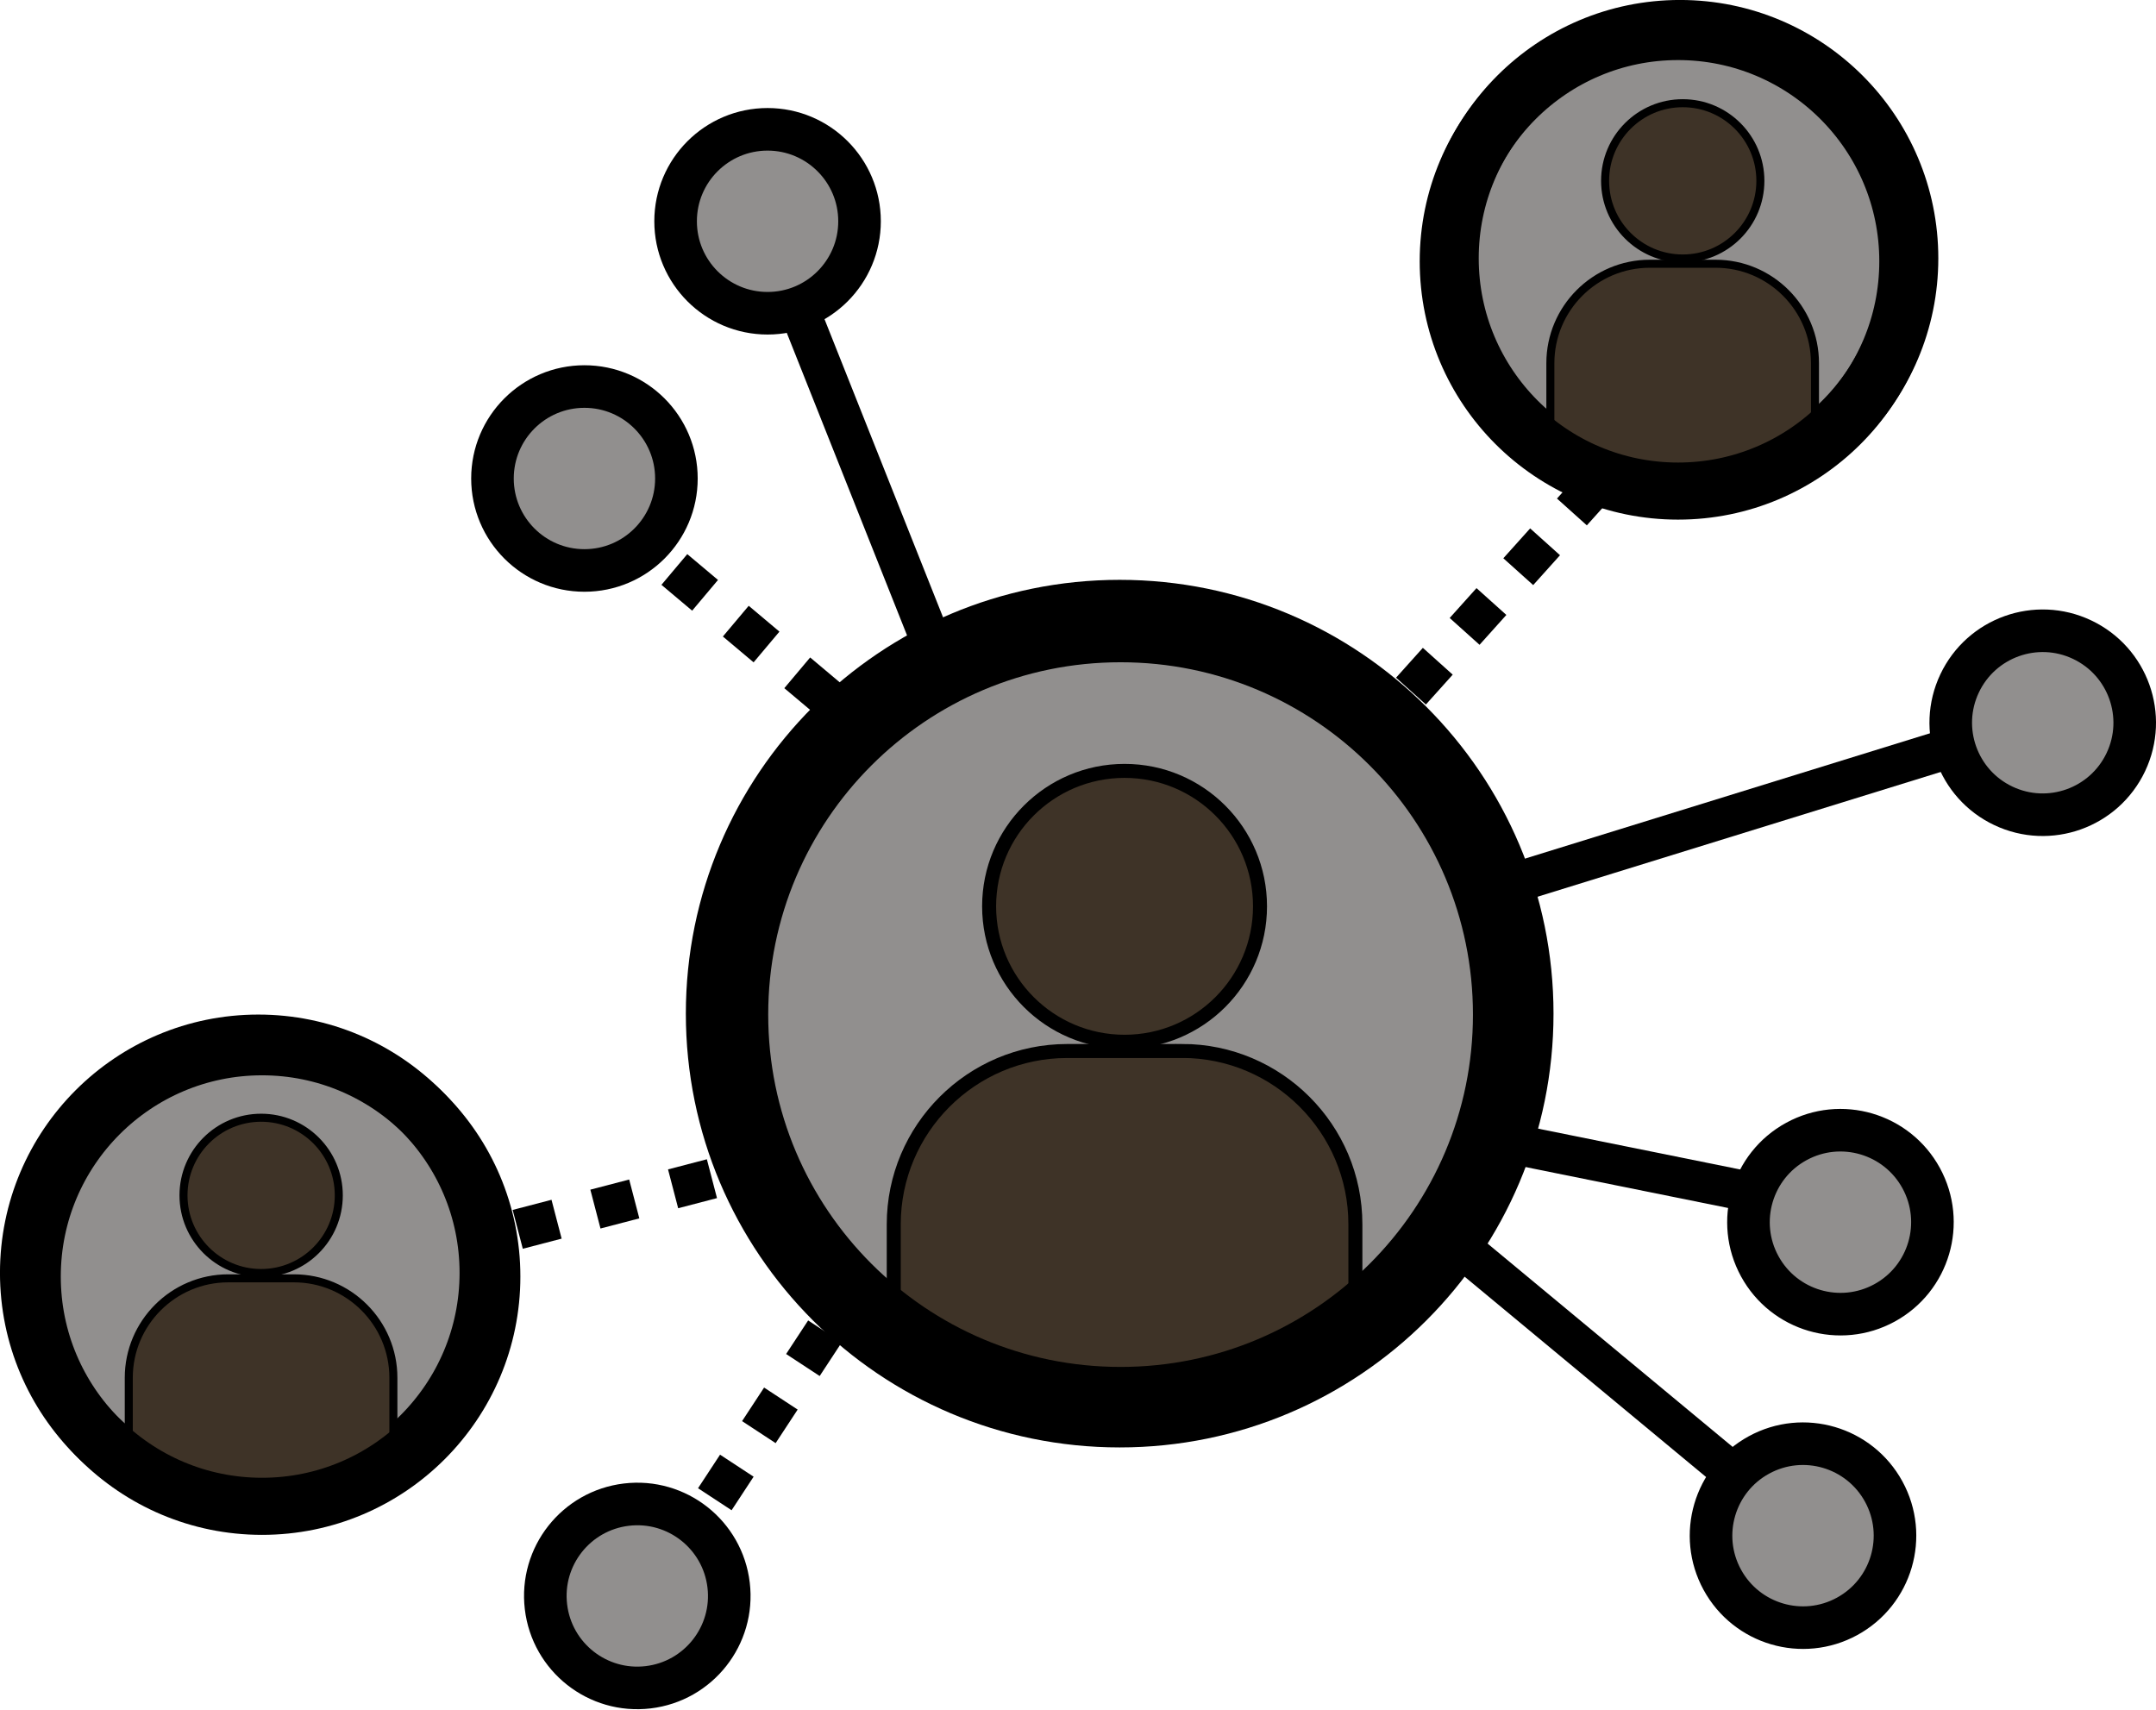
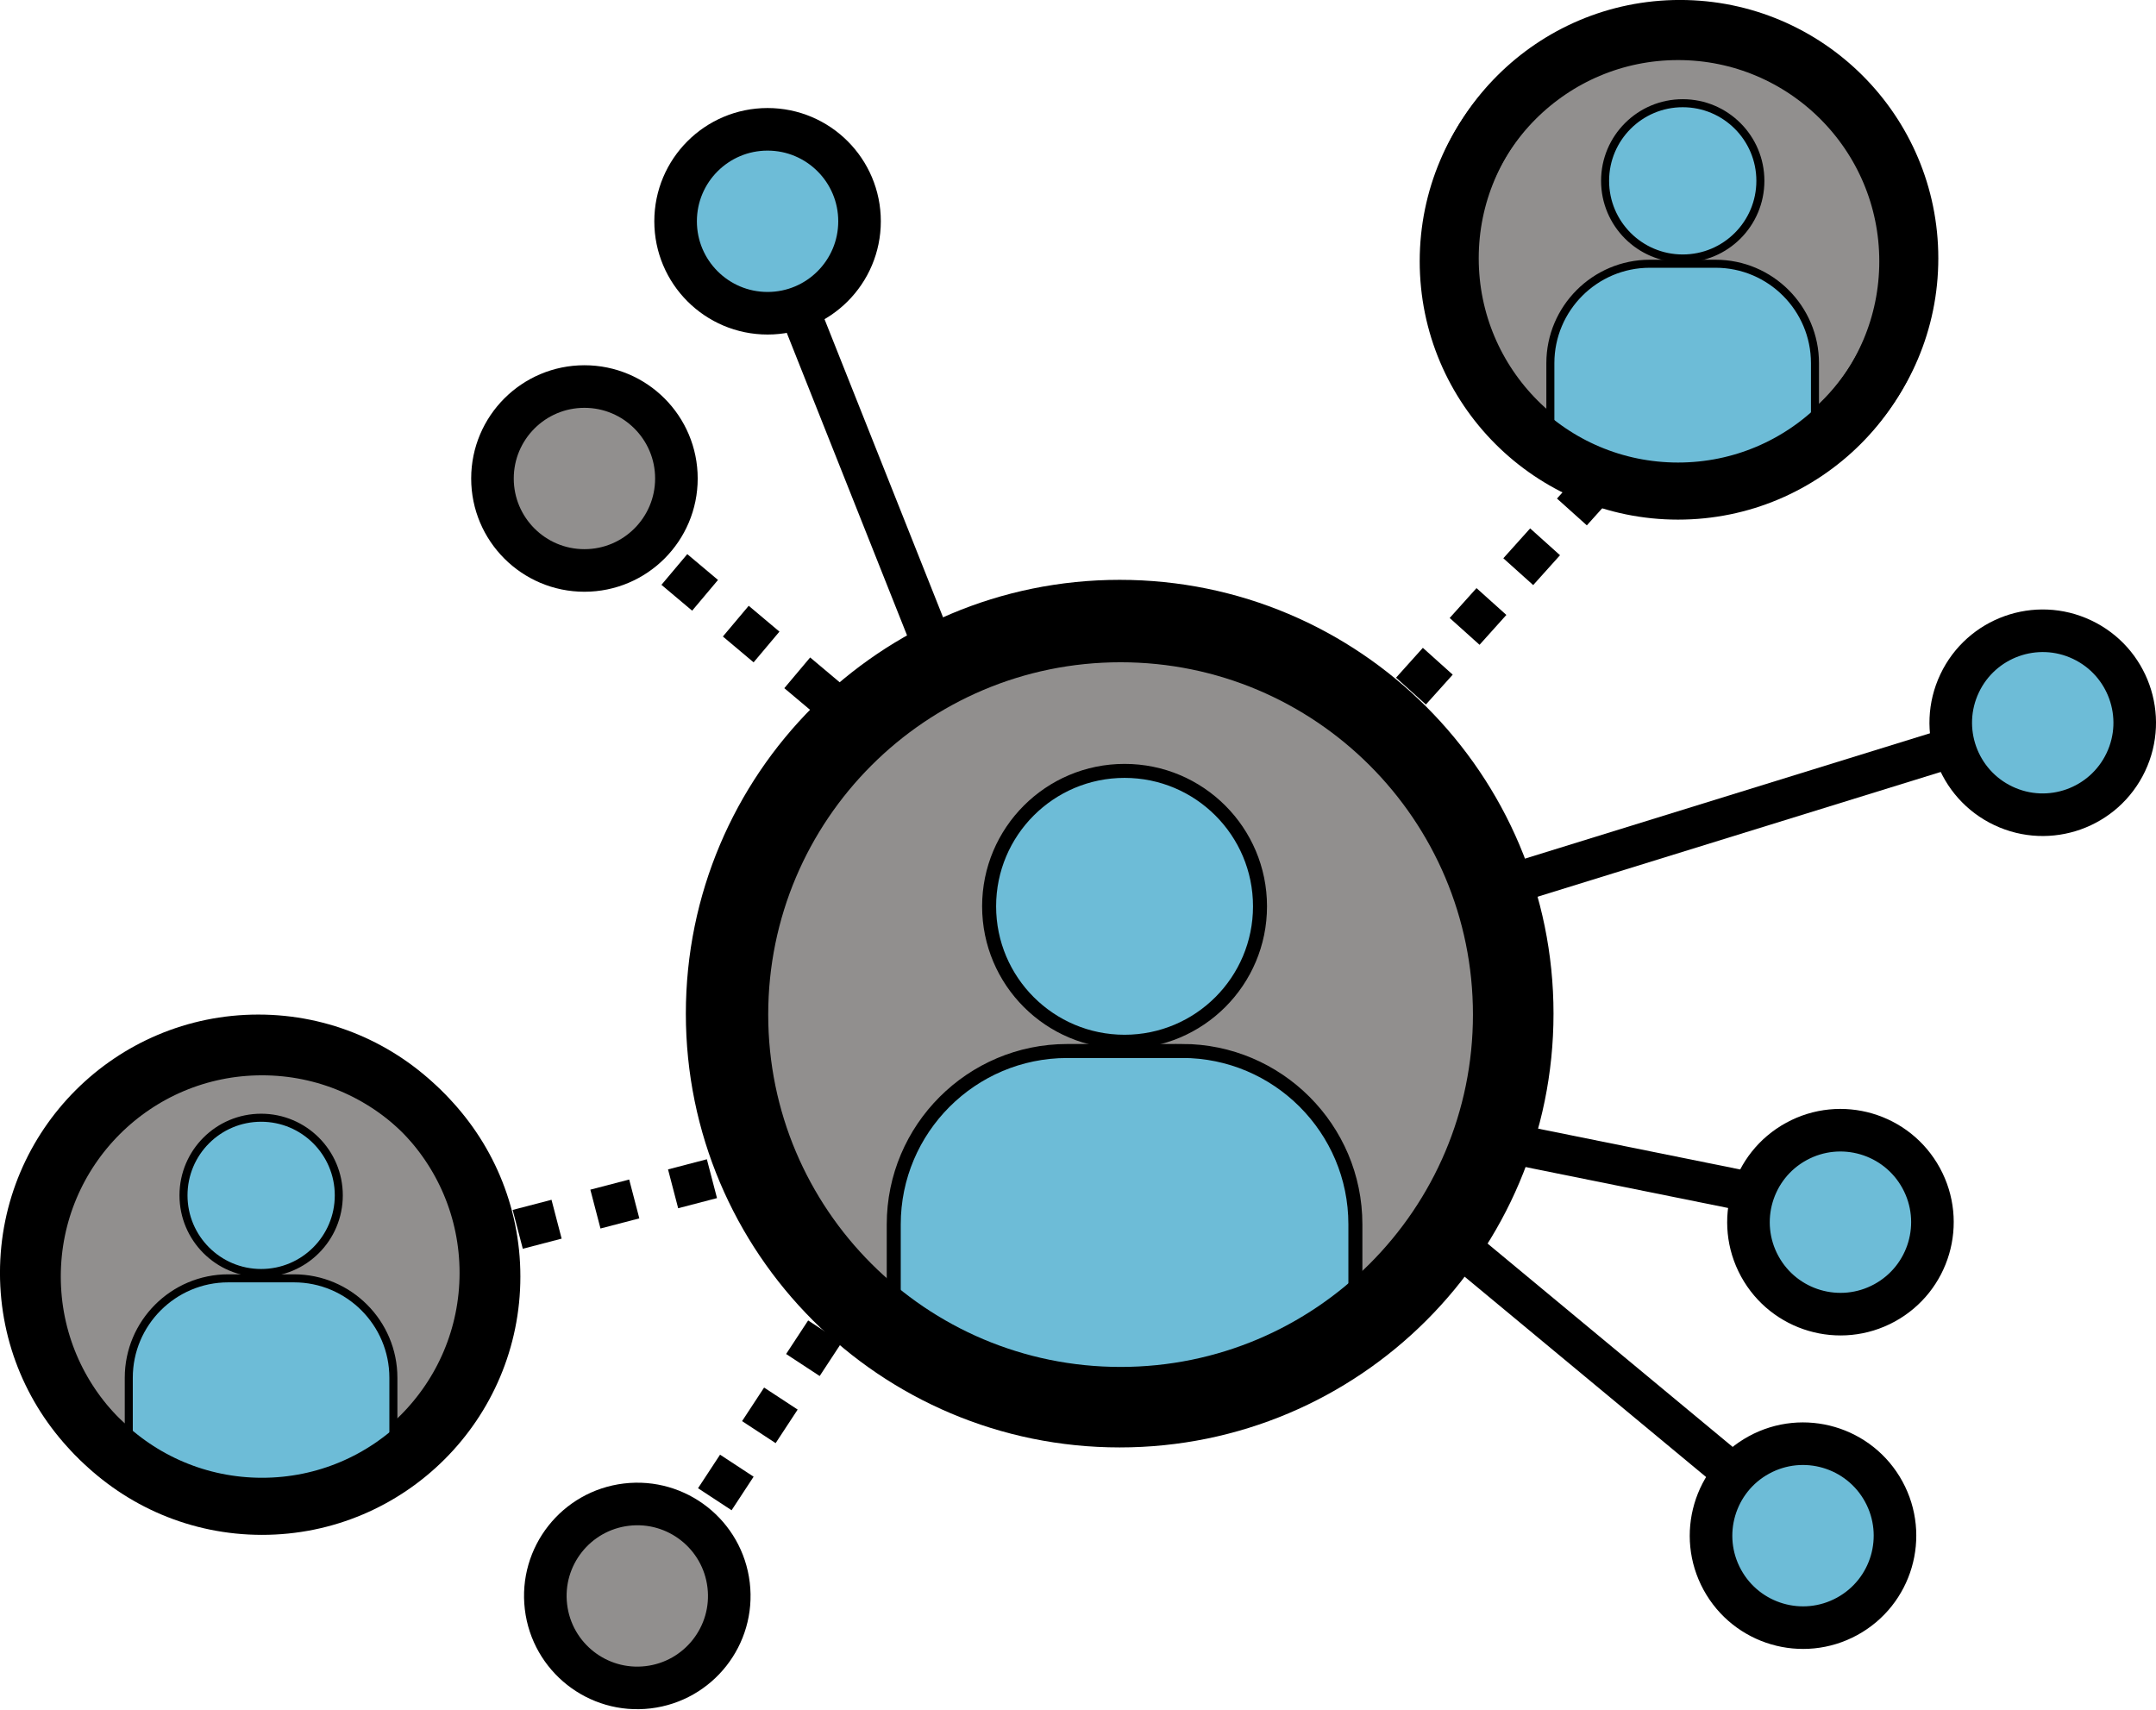
<svg xmlns="http://www.w3.org/2000/svg" id="Layer_5" enable-background="new 0 0 64 64" height="212.927" viewBox="0 0 33.57 26.616" width="268.558" version="1.1">
  <defs id="defs34723">
    <marker style="overflow:visible;" id="Arrow2Mend" refX="0.0" refY="0.0" orient="auto">
      <path transform="scale(0.6) rotate(180) translate(0,0)" d="M 8.719,4.034 L -2.207,0.016 L 8.719,-4.002 C 6.973,-1.63 6.983,1.616 8.719,4.034 z " style="fill-rule:evenodd;stroke-width:0.625;stroke-linejoin:round;stroke:#000000;stroke-opacity:1;fill:#918f8e;fill-opacity:1" id="path36381" />
    </marker>
  </defs>
  <circle style="opacity:0.998;fill:#918f8e;fill-opacity:1;fill-rule:evenodd;stroke:#000000;stroke-width:0.889;stroke-linecap:round;stroke-miterlimit:4;stroke-dasharray:none;stroke-opacity:1" id="path36108" cx="26.158" cy="4.022" r="3.578" />
-   <circle cx="26.201" cy="2.816" r="1.209" id="circle35298" style="fill:#3e3327;fill-opacity:1;stroke:#000000;stroke-width:0.125;stroke-opacity:1" />
-   <path d="m 26.714,4.107 h -1.026 c -0.854,0 -1.548,0.695 -1.548,1.548 v 1.255 l 0.003,0.02 0.086,0.027 c 0.815,0.254 1.522,0.339 2.104,0.339 1.138,0 1.797,-0.324 1.838,-0.345 l 0.081,-0.041 h 0.008 V 5.655 c 3.8e-4,-0.853 -0.694,-1.548 -1.547,-1.548 z" id="path35306" style="fill:#3e3327;fill-opacity:1;stroke:#000000;stroke-width:0.125;stroke-opacity:1" />
+   <circle cx="26.201" cy="2.816" r="1.209" id="circle35298" style="fill:#6dbcd7;fill-opacity:1;stroke:#000000;stroke-width:0.125;stroke-opacity:1" />
+   <path d="m 26.714,4.107 h -1.026 c -0.854,0 -1.548,0.695 -1.548,1.548 v 1.255 l 0.003,0.02 0.086,0.027 c 0.815,0.254 1.522,0.339 2.104,0.339 1.138,0 1.797,-0.324 1.838,-0.345 l 0.081,-0.041 h 0.008 V 5.655 c 3.8e-4,-0.853 -0.694,-1.548 -1.547,-1.548 z" id="path35306" style="fill:#6dbcd7;fill-opacity:1;stroke:#000000;stroke-width:0.125;stroke-opacity:1" />
  <g id="g36113-1" transform="translate(-94.15486,-6.134027)" style="fill:#918f8e;fill-opacity:1;stroke:#000000;stroke-opacity:1">
    <circle style="opacity:0.998;fill:#918f8e;fill-opacity:1;fill-rule:evenodd;stroke:#000000;stroke-width:0.889;stroke-linecap:round;stroke-miterlimit:4;stroke-dasharray:none;stroke-opacity:1" id="path36108-5" cx="98.177" cy="25.955" r="3.578" />
-     <circle cx="98.221" cy="24.748" r="1.209" id="circle35298-1" style="fill:#3e3327;fill-opacity:1;stroke:#000000;stroke-width:0.125;stroke-opacity:1" />
-     <path d="m 98.734,26.04 h -1.026 c -0.854,0 -1.548,0.695 -1.548,1.548 v 1.255 l 0.003,0.02 0.086,0.027 c 0.815,0.254 1.522,0.339 2.104,0.339 1.138,0 1.797,-0.324 1.838,-0.345 l 0.081,-0.041 h 0.008 v -1.255 c 3.8e-4,-0.853 -0.694,-1.548 -1.547,-1.548 z" id="path35306-6" style="fill:#3e3327;fill-opacity:1;stroke:#000000;stroke-width:0.125;stroke-opacity:1" />
+     <circle cx="98.221" cy="24.748" r="1.209" id="circle35298-1" style="fill:#6dbcd7;fill-opacity:1;stroke:#000000;stroke-width:0.125;stroke-opacity:1" />
+     <path d="m 98.734,26.04 h -1.026 c -0.854,0 -1.548,0.695 -1.548,1.548 v 1.255 l 0.003,0.02 0.086,0.027 c 0.815,0.254 1.522,0.339 2.104,0.339 1.138,0 1.797,-0.324 1.838,-0.345 l 0.081,-0.041 h 0.008 v -1.255 c 3.8e-4,-0.853 -0.694,-1.548 -1.547,-1.548 z" id="path35306-6" style="fill:#6dbcd7;fill-opacity:1;stroke:#000000;stroke-width:0.125;stroke-opacity:1" />
  </g>
  <circle style="opacity:0.998;fill:#918f8e;fill-rule:evenodd;stroke:#000000;stroke-width:1.026;stroke-linecap:round;stroke-miterlimit:4;stroke-dasharray:none;stroke-opacity:1;fill-opacity:1" id="path36108-5-6" cx="17.434" cy="15.784" r="6.242" />
-   <circle cx="17.51" cy="14.113" r="2.109" id="circle35298-1-8" style="fill:#3e3327;stroke-width:0.218;stroke:#000000;stroke-opacity:1;fill-opacity:1" />
-   <path d="m 18.405,16.366 h -1.789 c -1.489,0 -2.7,1.212 -2.7,2.7 v 2.189 l 0.006,0.034 0.15,0.047 c 1.421,0.444 2.655,0.592 3.671,0.592 1.985,0 3.135,-0.566 3.206,-0.602 l 0.141,-0.072 h 0.014 v -2.189 c 6.63e-4,-1.489 -1.211,-2.7 -2.699,-2.7 z" id="path35306-6-6" style="fill:#3e3327;stroke-width:0.218;stroke:#000000;stroke-opacity:1;fill-opacity:1" />
+   <circle cx="17.51" cy="14.113" id="circle35298-1-8" style="fill:#6dbcd7;fill-opacity:1;stroke:#000000;stroke-width:0.218;stroke-opacity:1" r="2.109" />
+   <path d="m 18.405,16.366 h -1.789 c -1.489,0 -2.7,1.212 -2.7,2.7 v 2.189 l 0.006,0.034 0.15,0.047 c 1.421,0.444 2.655,0.592 3.671,0.592 1.985,0 3.135,-0.566 3.206,-0.602 l 0.141,-0.072 h 0.014 v -2.189 c 6.63e-4,-1.489 -1.211,-2.7 -2.699,-2.7 z" id="path35306-6-6" style="fill:#6dbcd7;stroke-width:0.218;stroke:#000000;stroke-opacity:1;fill-opacity:1" />
  <circle style="opacity:0.998;fill:#918f8e;fill-rule:evenodd;stroke:#000000;stroke-width:0.663;stroke-linecap:round;stroke-miterlimit:4;stroke-dasharray:none;stroke-opacity:1;fill-opacity:1" id="path36184" cx="9.1" cy="7.451" r="1.432" />
  <path style="fill:#918f8e;stroke:#000000;stroke-width:0.625;stroke-linecap:butt;stroke-linejoin:miter;stroke-miterlimit:4;stroke-dasharray:0.625,0.625;stroke-opacity:1;fill-opacity:1;stroke-dashoffset:0.688" d="m 10.07,8.506 2.963,2.492" id="path36186" />
  <g id="g36190-9" transform="translate(-65.78256,-16.47633)" style="fill:#918f8e;fill-opacity:1;stroke:#000000;stroke-opacity:1">
-     <circle style="opacity:0.998;fill:#918f8e;fill-opacity:1;fill-rule:evenodd;stroke:#000000;stroke-width:0.663;stroke-linecap:round;stroke-miterlimit:4;stroke-dasharray:none;stroke-opacity:1" id="path36184-5" cx="77.734" cy="19.922" r="1.432" />
+     <circle style="opacity:0.998;fill:#6dbcd7;fill-opacity:1;fill-rule:evenodd;stroke:#000000;stroke-width:0.663;stroke-linecap:round;stroke-miterlimit:4;stroke-dasharray:none;stroke-opacity:1" id="path36184-5" cx="77.734" cy="19.922" r="1.432" />
    <path style="fill:#918f8e;fill-opacity:1;stroke:#000000;stroke-width:0.625;stroke-linecap:butt;stroke-linejoin:miter;stroke-miterlimit:4;stroke-dasharray:none;stroke-opacity:1" d="m 78.27,21.41 2.095,5.27" id="path36186-4" />
  </g>
  <g id="g36190-3" transform="translate(-68.12631,-0.9381381)" style="fill:#918f8e;fill-opacity:1;stroke:#000000;stroke-opacity:1">
    <circle style="opacity:0.998;fill:#918f8e;fill-opacity:1;fill-rule:evenodd;stroke:#000000;stroke-width:0.663;stroke-linecap:round;stroke-miterlimit:4;stroke-dasharray:none;stroke-opacity:1" id="path36184-1" cx="-34.832" cy="74.455" r="1.432" transform="rotate(-96.78633)" />
    <path style="fill:#918f8e;fill-opacity:1;stroke:#000000;stroke-width:0.625;stroke-linecap:butt;stroke-linejoin:miter;stroke-miterlimit:4;stroke-dasharray:0.625, 0.625;stroke-dashoffset:0.75;stroke-opacity:1" d="m 78.982,24.702 2.124,-3.237" id="path36186-5" />
  </g>
  <path style="fill:#918f8e;stroke:#000000;stroke-width:0.625;stroke-linecap:butt;stroke-linejoin:miter;stroke-miterlimit:4;stroke-dasharray:0.625,0.625;stroke-opacity:1;fill-opacity:1;marker-mid:url(#Arrow2Mend);stroke-dashoffset:0.75" d="M 11.569,18.228 7.674,19.244" id="path36186-1" />
  <path style="fill:#918f8e;stroke:#000000;stroke-width:0.625;stroke-linecap:butt;stroke-linejoin:miter;stroke-miterlimit:4;stroke-dasharray:0.625,0.625;stroke-opacity:1;fill-opacity:1;stroke-dashoffset:0" d="M 24.893,7.507 21.953,10.78" id="path36186-1-2" />
-   <circle style="opacity:0.998;fill:#918f8e;fill-rule:evenodd;stroke:#000000;stroke-width:0.663;stroke-linecap:round;stroke-miterlimit:4;stroke-dasharray:none;stroke-opacity:1;fill-opacity:1" id="path36184-17" cx="-16.031" cy="-30.437" r="1.432" transform="rotate(151.3644)" />
+   <circle style="opacity:0.998;fill:#6dbcd7;fill-rule:evenodd;stroke:#000000;stroke-width:0.663;stroke-linecap:round;stroke-miterlimit:4;stroke-dasharray:none;stroke-opacity:1;fill-opacity:1" id="path36184-17" cx="-16.031" cy="-30.437" r="1.432" transform="rotate(151.3644)" />
  <path style="fill:#918f8e;stroke:#000000;stroke-width:0.625;stroke-linecap:butt;stroke-linejoin:miter;stroke-miterlimit:4;stroke-dasharray:none;stroke-opacity:1;fill-opacity:1" d="M 27.3,18.571 23.505,17.804" id="path36186-9" />
  <g id="g36190-9-4" transform="rotate(151.3644,52.39459,15.5802)" style="fill:#918f8e;fill-opacity:1;stroke:#000000;stroke-opacity:1">
-     <circle style="opacity:0.998;fill:#918f8e;fill-opacity:1;fill-rule:evenodd;stroke:#000000;stroke-width:0.663;stroke-linecap:round;stroke-miterlimit:4;stroke-dasharray:none;stroke-opacity:1" id="path36184-5-7" cx="77.734" cy="19.922" r="1.432" />
+     <circle style="opacity:0.998;fill:#6dbcd7;fill-opacity:1;fill-rule:evenodd;stroke:#000000;stroke-width:0.663;stroke-linecap:round;stroke-miterlimit:4;stroke-dasharray:none;stroke-opacity:1" id="path36184-5-7" cx="77.734" cy="19.922" r="1.432" />
    <path style="fill:#918f8e;fill-opacity:1;stroke:#000000;stroke-width:0.625;stroke-linecap:butt;stroke-linejoin:miter;stroke-miterlimit:4;stroke-dasharray:none;stroke-opacity:1" d="m 78.27,21.41 2.095,5.27" id="path36186-4-5" />
  </g>
-   <circle style="opacity:0.998;fill:#918f8e;fill-rule:evenodd;stroke:#000000;stroke-width:0.663;stroke-linecap:round;stroke-miterlimit:4;stroke-dasharray:none;stroke-opacity:1;fill-opacity:1" id="path36184-17-1" cx="-3.449" cy="-33.562" r="1.432" transform="rotate(115.3532)" />
+   <circle style="opacity:0.998;fill:#6dbcd7;fill-rule:evenodd;stroke:#000000;stroke-width:0.663;stroke-linecap:round;stroke-miterlimit:4;stroke-dasharray:none;stroke-opacity:1;fill-opacity:1" id="path36184-17-1" cx="-3.449" cy="-33.562" r="1.432" transform="rotate(115.3532)" />
  <path style="fill:#918f8e;stroke:#000000;stroke-width:0.625;stroke-linecap:butt;stroke-linejoin:miter;stroke-miterlimit:4;stroke-dasharray:none;stroke-opacity:1;fill-opacity:1" d="m 30.265,11.679 -7.166,2.218" id="path36186-9-0" />
  <circle style="opacity:0.998;fill:none;fill-opacity:1;fill-rule:evenodd;stroke:#000000;stroke-width:0.889;stroke-linecap:round;stroke-miterlimit:4;stroke-dasharray:none;stroke-opacity:1" id="path36108-55" cx="26.128" cy="4.069" r="3.578" />
  <circle style="opacity:0.998;fill:none;fill-opacity:1;fill-rule:evenodd;stroke:#000000;stroke-width:0.889;stroke-linecap:round;stroke-miterlimit:4;stroke-dasharray:none;stroke-opacity:1" id="path36108-55-1" cx="4.08" cy="19.878" r="3.578" />
  <circle style="opacity:0.998;fill:none;fill-opacity:1;fill-rule:evenodd;stroke:#000000;stroke-width:1.125;stroke-linecap:round;stroke-miterlimit:4;stroke-dasharray:none;stroke-opacity:1" id="path36108-55-1-4" cx="17.448" cy="15.799" r="6.049" />
</svg>
